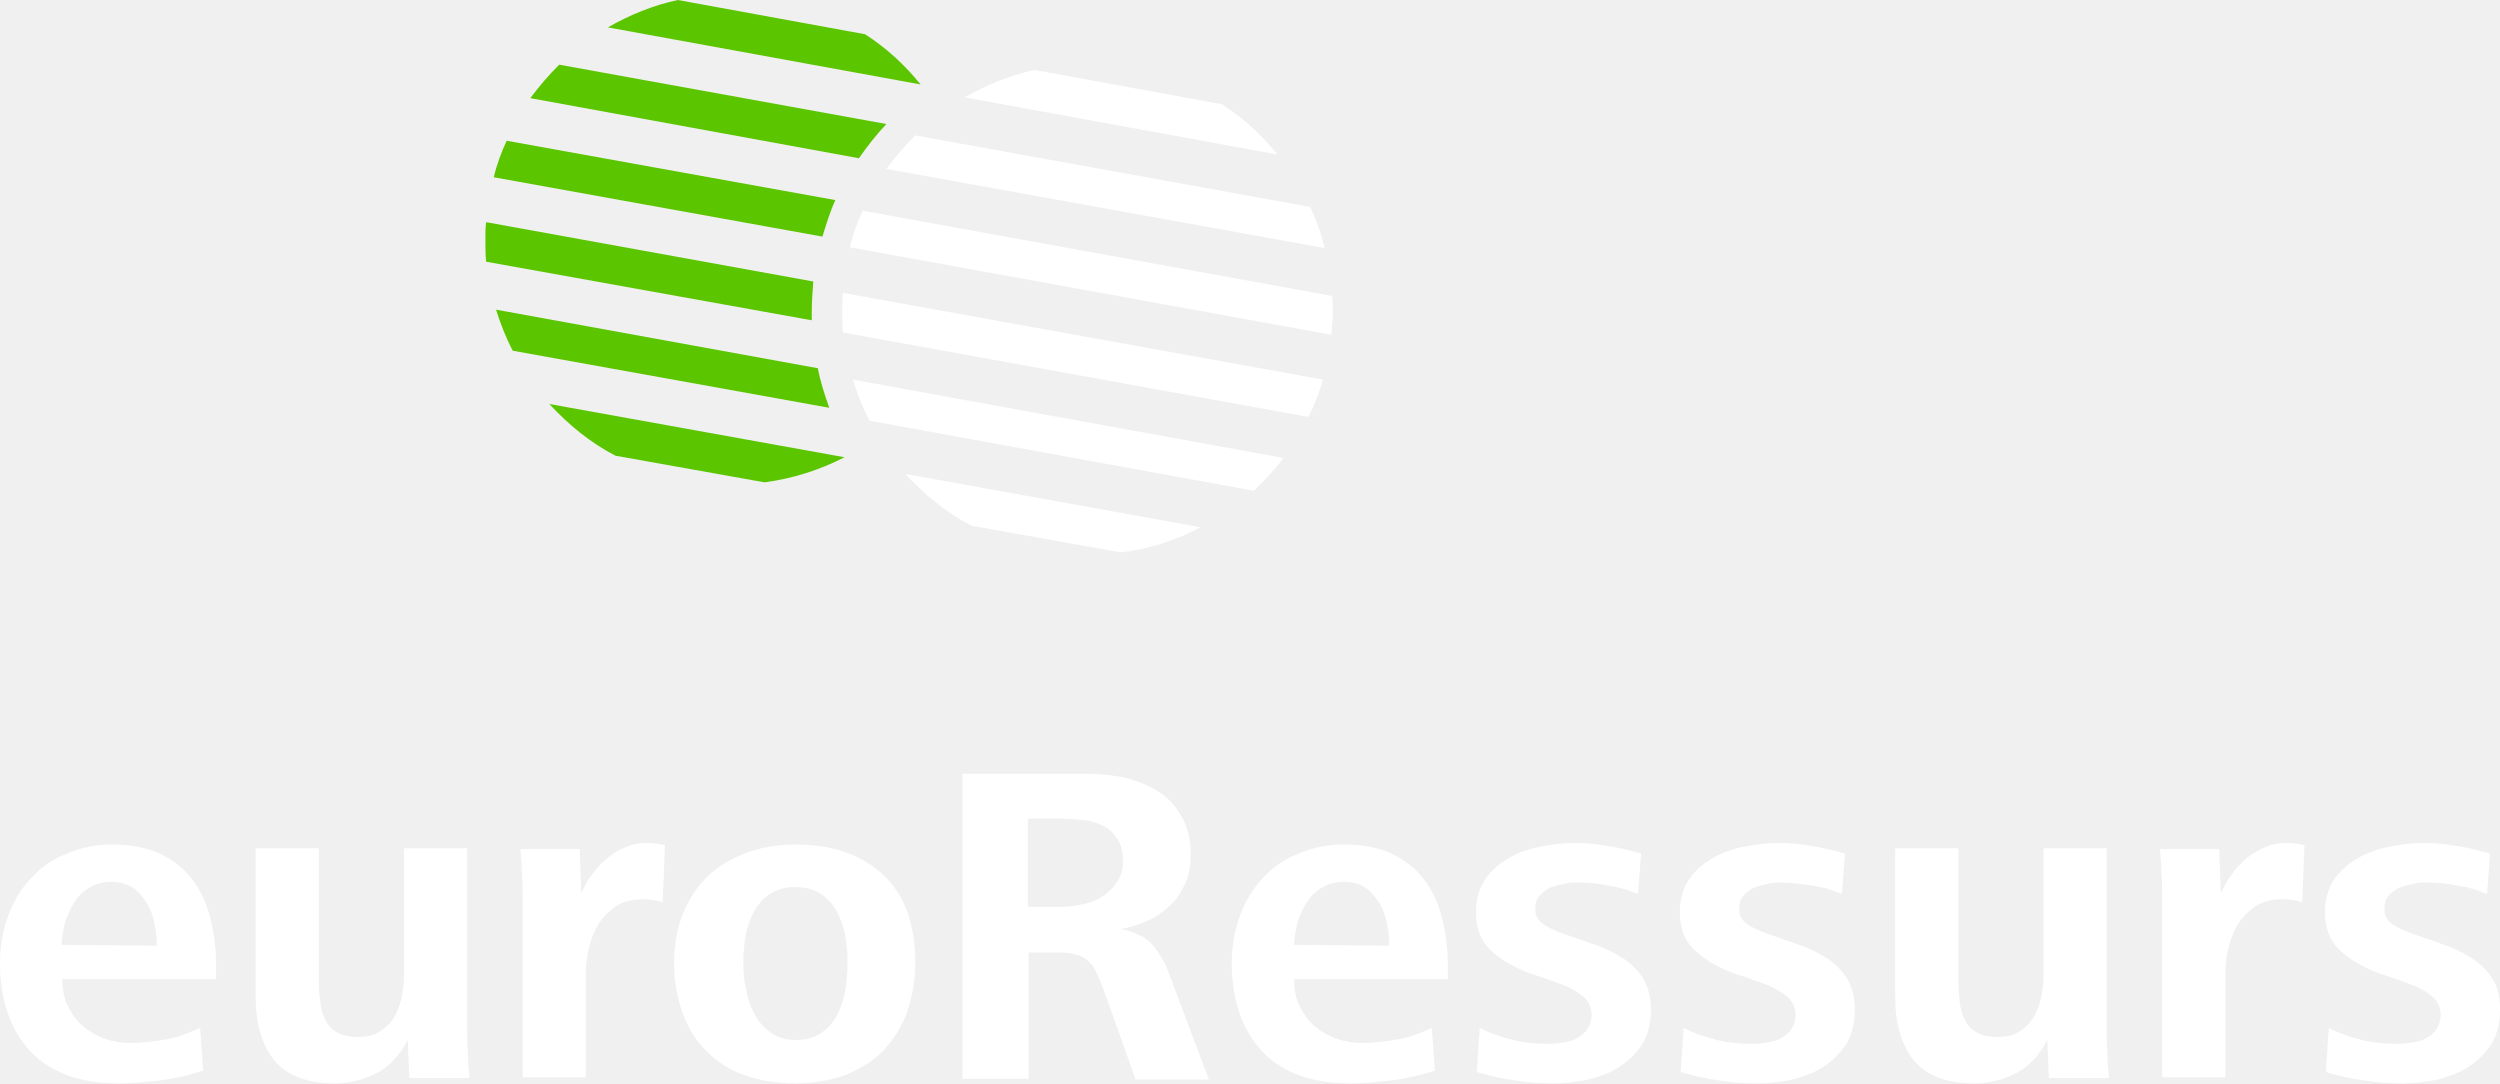
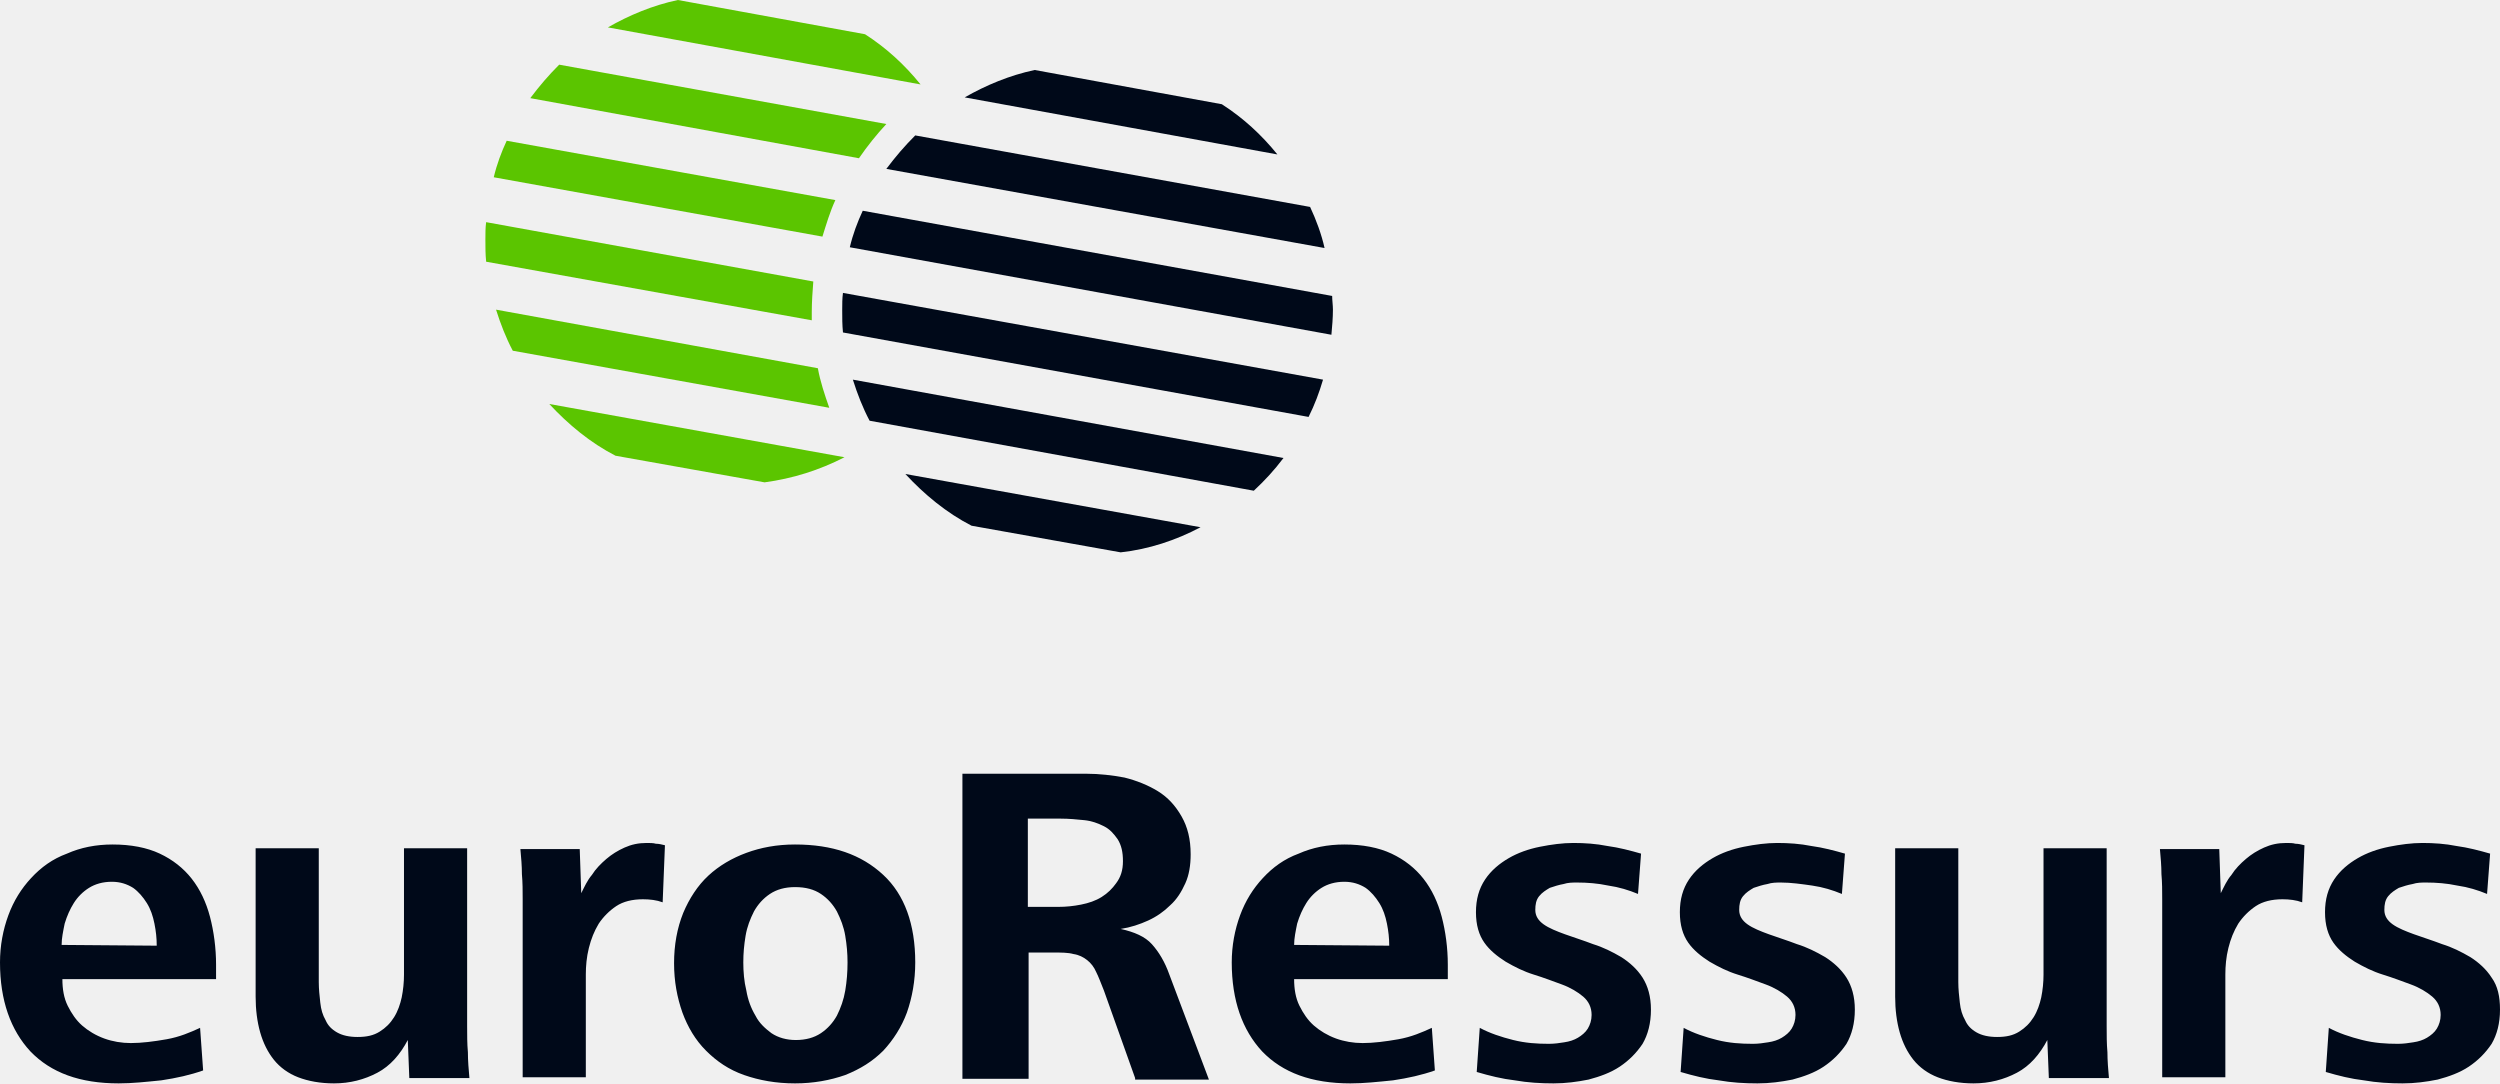
<svg xmlns="http://www.w3.org/2000/svg" id="Layer_1" x="0px" y="0px" viewBox="0 0 328.6 142.4" style="enable-background:new 0 0 328.6 142.4;" xml:space="preserve">
-   <style type="text/css">	.st0{fill-rule:evenodd;clip-rule:evenodd;fill:#FFFFFF;}	.st1{fill-rule:evenodd;clip-rule:evenodd;fill:#5BC500;}</style>
+   <style type="text/css">	.st0{fill-rule:evenodd;clip-rule:evenodd;fill:#000919;}	.st1{fill-rule:evenodd;clip-rule:evenodd;fill:#5BC500;}</style>
  <g>
    <g>
      <path class="st0" d="M160.6,13.7c2.8,1.8,5.2,4,7.3,6.6l-41.1-7.5c2.8-1.6,5.9-2.9,9.2-3.6L160.6,13.7L160.6,13.7z M172.2,27.2   l-51.9-9.4c-1.4,1.4-2.6,2.8-3.8,4.4l57.6,10.4C173.7,30.8,173,28.9,172.2,27.2L172.2,27.2z M175.1,38.9c0,0.6,0.1,1.2,0.1,1.8   c0,1.1-0.1,2.2-0.2,3.3l-63.3-11.5c0.4-1.7,1-3.3,1.7-4.8L175.1,38.9L175.1,38.9z M173.9,49.9l-63.1-11.4   c-0.1,0.7-0.1,1.5-0.1,2.3c0,1,0,1.9,0.1,2.9L172,54.8C172.8,53.2,173.4,51.6,173.9,49.9L173.9,49.9z M168.7,60.2   c-1.2,1.6-2.5,3-3.9,4.3l-50.5-9.2c-0.9-1.7-1.6-3.5-2.2-5.4L168.7,60.2L168.7,60.2z M157.8,69.3l-38.8-7c2.5,2.7,5.4,5.1,8.7,6.8   l19.6,3.5C151,72.2,154.6,71,157.8,69.3z" />
      <path class="st1" d="M113.7,4.5c2.8,1.8,5.2,4,7.3,6.6L79.9,3.6C82.7,2,85.8,0.7,89.1,0L113.7,4.5L113.7,4.5z M112.9,20.8   c1.1-1.6,2.3-3.1,3.6-4.5l-43-7.8c-1.4,1.4-2.6,2.8-3.8,4.4L112.9,20.8L112.9,20.8z M108.1,31.1l-43.2-7.8c0.4-1.7,1-3.3,1.7-4.8   l43.2,7.8C109.1,27.8,108.6,29.5,108.1,31.1L108.1,31.1z M106.7,42.1c0-0.4,0-0.7,0-1.1c0-1.3,0.1-2.7,0.2-4l-43-7.8   c-0.1,0.7-0.1,1.5-0.1,2.3c0,1,0,1.9,0.1,2.9L106.7,42.1L106.7,42.1z M109,53.6l-41.6-7.5c-0.9-1.7-1.6-3.5-2.2-5.4l42.3,7.7   C107.8,50.1,108.4,51.9,109,53.6L109,53.6z M111,60.1l-38.8-7c2.5,2.7,5.4,5.1,8.7,6.8l19.6,3.5C104.2,62.9,107.7,61.8,111,60.1z" />
    </g>
    <g>
      <path class="st0" d="M147.6,113.2c0-1.2-0.2-2.1-0.7-2.9c-0.5-0.7-1-1.3-1.8-1.7s-1.6-0.7-2.6-0.8s-2-0.2-3.1-0.2h-4.3v11.6h4   c1,0,2-0.1,3-0.3s1.9-0.5,2.7-1s1.4-1.1,1.9-1.8C147.3,115.3,147.6,114.4,147.6,113.2L147.6,113.2z M149.2,141.7l-4.1-11.5   c-0.4-1-0.7-1.8-1-2.4c-0.3-0.7-0.7-1.2-1.2-1.6c-0.5-0.4-1.1-0.7-1.8-0.8c-0.7-0.2-1.6-0.2-2.7-0.2h-3.2v16.6h-8.7v-40.1h16.3   c1.7,0,3.4,0.2,5,0.5c1.6,0.4,3.1,1,4.4,1.8c1.3,0.8,2.3,1.9,3.1,3.3c0.8,1.4,1.2,3,1.2,5c0,1.4-0.2,2.7-0.7,3.8s-1.1,2.1-2,2.9   c-0.8,0.8-1.8,1.5-2.9,2c-1.1,0.5-2.3,0.9-3.6,1.1c1.8,0.4,3.2,1,4.1,2c0.9,1,1.7,2.3,2.3,4l5.2,13.8h-9.7V141.7z M182.6,124.3   c0-1-0.1-1.9-0.3-2.9s-0.5-1.9-1-2.7s-1.1-1.5-1.8-2c-0.8-0.5-1.7-0.8-2.8-0.8c-1.2,0-2.2,0.3-3,0.8s-1.5,1.2-2,2   s-0.9,1.7-1.2,2.7c-0.2,1-0.4,1.9-0.4,2.8L182.6,124.3L182.6,124.3z M170.1,128.7c0,1.3,0.2,2.5,0.7,3.5s1.1,1.9,1.9,2.6   c0.8,0.7,1.8,1.3,2.9,1.7c1.1,0.4,2.3,0.6,3.5,0.6c1.4,0,3-0.2,4.7-0.5c1.7-0.3,3.1-0.9,4.4-1.5l0.4,5.6c-1.7,0.6-3.5,1-5.5,1.3   c-2,0.2-3.8,0.4-5.6,0.4c-5.1,0-8.9-1.4-11.6-4.2c-2.6-2.8-4-6.7-4-11.7c0-2.2,0.4-4.3,1.1-6.2c0.7-1.9,1.7-3.5,3-4.9   s2.8-2.5,4.7-3.2c1.8-0.8,3.8-1.2,6-1.2c2.4,0,4.5,0.4,6.2,1.2s3.1,1.9,4.2,3.3c1.1,1.4,1.9,3.1,2.4,5s0.8,4.1,0.8,6.3v1.9   L170.1,128.7L170.1,128.7z M217,132.7c0,1.8-0.4,3.3-1.1,4.5c-0.8,1.2-1.8,2.2-3,3c-1.2,0.8-2.6,1.3-4.1,1.7   c-1.5,0.3-3,0.5-4.6,0.5c-1.7,0-3.4-0.1-5.1-0.4c-1.7-0.2-3.3-0.6-5-1.1l0.4-5.8c1.3,0.7,2.8,1.2,4.4,1.6s3.1,0.5,4.7,0.5   c0.7,0,1.4-0.1,2-0.2c0.7-0.1,1.3-0.3,1.8-0.6c0.5-0.3,1-0.7,1.3-1.2s0.5-1.1,0.5-1.8c0-1-0.4-1.8-1.1-2.4   c-0.7-0.6-1.7-1.2-2.8-1.6c-1.1-0.4-2.4-0.9-3.7-1.3c-1.3-0.4-2.5-1-3.7-1.7c-1.1-0.7-2.1-1.5-2.8-2.5c-0.7-1-1.1-2.3-1.1-4   s0.4-3.1,1.2-4.3c0.8-1.2,1.9-2.1,3.1-2.8s2.6-1.2,4.1-1.5s3-0.5,4.4-0.5c1.5,0,3,0.1,4.5,0.4c1.5,0.2,3,0.6,4.4,1l-0.4,5.3   c-1.2-0.5-2.5-0.9-3.9-1.1c-1.4-0.3-2.8-0.4-4.1-0.4c-0.6,0-1.2,0-1.8,0.2c-0.6,0.1-1.2,0.3-1.8,0.5c-0.5,0.3-1,0.6-1.4,1.1   s-0.5,1.1-0.5,1.8c0,0.8,0.4,1.4,1.1,1.9s1.7,0.9,2.8,1.3c1.1,0.4,2.4,0.8,3.7,1.3c1.3,0.4,2.5,1,3.7,1.7c1.1,0.7,2.1,1.6,2.8,2.7   C216.6,129.6,217,131,217,132.7L217,132.7z M243.8,132.7c0,1.8-0.4,3.3-1.1,4.5c-0.8,1.2-1.8,2.2-3,3c-1.2,0.8-2.6,1.3-4.1,1.7   c-1.5,0.3-3,0.5-4.6,0.5c-1.7,0-3.4-0.1-5.1-0.4c-1.7-0.2-3.3-0.6-5-1.1l0.4-5.8c1.3,0.7,2.8,1.2,4.4,1.6s3.1,0.5,4.7,0.5   c0.7,0,1.4-0.1,2-0.2c0.7-0.1,1.3-0.3,1.8-0.6c0.5-0.3,1-0.7,1.3-1.2s0.5-1.1,0.5-1.8c0-1-0.4-1.8-1.1-2.4   c-0.7-0.6-1.7-1.2-2.8-1.6c-1.1-0.4-2.4-0.9-3.7-1.3c-1.3-0.4-2.5-1-3.7-1.7c-1.1-0.7-2.1-1.5-2.8-2.5c-0.7-1-1.1-2.3-1.1-4   s0.4-3.1,1.2-4.3c0.8-1.2,1.9-2.1,3.1-2.8s2.6-1.2,4.1-1.5s3-0.5,4.4-0.5c1.5,0,3,0.1,4.5,0.4c1.5,0.2,3,0.6,4.4,1l-0.4,5.3   c-1.2-0.5-2.5-0.9-3.9-1.1s-2.8-0.4-4.1-0.4c-0.6,0-1.2,0-1.8,0.2c-0.6,0.1-1.2,0.3-1.8,0.5c-0.5,0.3-1,0.6-1.4,1.1   s-0.5,1.1-0.5,1.8c0,0.8,0.4,1.4,1.1,1.9s1.7,0.9,2.8,1.3c1.1,0.4,2.4,0.8,3.7,1.3c1.3,0.4,2.5,1,3.7,1.7c1.1,0.7,2.1,1.6,2.8,2.7   C243.4,129.6,243.8,131,243.8,132.7L243.8,132.7z M269.3,141.7l-0.2-5c-1,1.9-2.3,3.4-4,4.3c-1.7,0.9-3.6,1.4-5.7,1.4   c-1.8,0-3.4-0.3-4.7-0.8c-1.3-0.5-2.4-1.3-3.2-2.3c-0.8-1-1.4-2.2-1.8-3.6s-0.6-3-0.6-4.7v-19.5h8.3v17.6c0,0.9,0.1,1.8,0.2,2.7   s0.3,1.6,0.7,2.3c0.3,0.7,0.8,1.2,1.5,1.6s1.6,0.6,2.7,0.6c1.2,0,2.1-0.2,2.9-0.7s1.4-1.1,1.9-1.9c0.5-0.8,0.8-1.7,1-2.6   c0.2-1,0.3-2,0.3-3v-16.6h8.3v23.4c0,1.1,0,2.3,0.1,3.4c0,1.1,0.1,2.3,0.2,3.4H269.3L269.3,141.7z M302.6,118.6   c-0.8-0.3-1.7-0.4-2.6-0.4c-1.4,0-2.6,0.3-3.5,0.9c-0.9,0.6-1.7,1.4-2.3,2.3c-0.6,1-1,2-1.3,3.2s-0.4,2.4-0.4,3.5v13.5h-8.3v-23.4   c0-1.1,0-2.2-0.1-3.3c0-1.1-0.1-2.2-0.2-3.3h7.8l0.2,5.8c0.4-0.8,0.8-1.7,1.4-2.4c0.5-0.8,1.2-1.5,1.9-2.1   c0.7-0.6,1.5-1.1,2.4-1.5s1.8-0.6,2.9-0.6c0.4,0,0.9,0,1.2,0.1c0.4,0,0.8,0.1,1.2,0.2L302.6,118.6L302.6,118.6z M328.6,132.7   c0,1.8-0.4,3.3-1.1,4.5c-0.8,1.2-1.8,2.2-3,3c-1.2,0.8-2.6,1.3-4.1,1.7c-1.5,0.3-3,0.5-4.6,0.5c-1.7,0-3.4-0.1-5.1-0.4   c-1.7-0.2-3.3-0.6-5-1.1l0.4-5.8c1.3,0.7,2.8,1.2,4.4,1.6s3.1,0.5,4.7,0.5c0.7,0,1.4-0.1,2-0.2c0.7-0.1,1.3-0.3,1.8-0.6   c0.5-0.3,1-0.7,1.3-1.2s0.5-1.1,0.5-1.8c0-1-0.4-1.8-1.1-2.4c-0.7-0.6-1.7-1.2-2.8-1.6c-1.1-0.4-2.4-0.9-3.7-1.3   c-1.3-0.4-2.5-1-3.7-1.7c-1.1-0.7-2.1-1.5-2.8-2.5c-0.7-1-1.1-2.3-1.1-4s0.4-3.1,1.2-4.3c0.8-1.2,1.9-2.1,3.1-2.8s2.6-1.2,4.1-1.5   s3-0.5,4.4-0.5c1.5,0,3,0.1,4.5,0.4c1.5,0.2,3,0.6,4.4,1l-0.4,5.3c-1.2-0.5-2.5-0.9-3.9-1.1c-1.4-0.3-2.8-0.4-4.1-0.4   c-0.6,0-1.2,0-1.8,0.2c-0.6,0.1-1.2,0.3-1.8,0.5c-0.5,0.3-1,0.6-1.4,1.1s-0.5,1.1-0.5,1.8c0,0.8,0.4,1.4,1.1,1.9s1.7,0.9,2.8,1.3   c1.1,0.4,2.4,0.8,3.7,1.3c1.3,0.4,2.5,1,3.7,1.7c1.1,0.7,2.1,1.6,2.8,2.7C328.3,129.6,328.6,131,328.6,132.7z" />
      <path class="st0" d="M20.6,124.3c0-1-0.1-1.9-0.3-2.9c-0.2-1-0.5-1.9-1-2.7s-1.1-1.5-1.8-2c-0.8-0.5-1.7-0.8-2.8-0.8   c-1.2,0-2.2,0.3-3,0.8s-1.5,1.2-2,2s-0.9,1.7-1.2,2.7c-0.2,1-0.4,1.9-0.4,2.8L20.6,124.3L20.6,124.3z M8.2,128.7   c0,1.3,0.2,2.5,0.7,3.5s1.1,1.9,1.9,2.6s1.8,1.3,2.9,1.7s2.3,0.6,3.5,0.6c1.4,0,3-0.2,4.7-0.5c1.7-0.3,3.1-0.9,4.4-1.5l0.4,5.6   c-1.7,0.6-3.5,1-5.5,1.3c-2,0.2-3.8,0.4-5.6,0.4c-5.1,0-8.9-1.4-11.6-4.2c-2.6-2.8-4-6.7-4-11.7c0-2.2,0.4-4.3,1.1-6.2   s1.7-3.5,3-4.9s2.8-2.5,4.7-3.2c1.8-0.8,3.8-1.2,6-1.2c2.4,0,4.5,0.4,6.2,1.2s3.1,1.9,4.2,3.3c1.1,1.4,1.9,3.1,2.4,5   s0.8,4.1,0.8,6.3v1.9L8.2,128.7L8.2,128.7z M53.8,141.7l-0.2-5c-1,1.9-2.3,3.4-4,4.3c-1.7,0.9-3.6,1.4-5.7,1.4   c-1.8,0-3.4-0.3-4.7-0.8c-1.3-0.5-2.4-1.3-3.2-2.3c-0.8-1-1.4-2.2-1.8-3.6s-0.6-3-0.6-4.7v-19.5h8.3v17.6c0,0.9,0.1,1.8,0.2,2.7   s0.3,1.6,0.7,2.3c0.3,0.7,0.8,1.2,1.5,1.6s1.6,0.6,2.7,0.6c1.2,0,2.1-0.2,2.9-0.7s1.4-1.1,1.9-1.9c0.5-0.8,0.8-1.7,1-2.6   c0.2-1,0.3-2,0.3-3v-16.6h8.3v23.4c0,1.1,0,2.3,0.1,3.4c0,1.1,0.1,2.3,0.2,3.4H53.8L53.8,141.7z M87.1,118.6   c-0.8-0.3-1.7-0.4-2.6-0.4c-1.4,0-2.6,0.3-3.5,0.9c-0.9,0.6-1.7,1.4-2.3,2.3c-0.6,1-1,2-1.3,3.2S77,127,77,128.1v13.5h-8.3v-23.4   c0-1.1,0-2.2-0.1-3.3c0-1.1-0.1-2.2-0.2-3.3h7.8l0.2,5.8c0.4-0.8,0.8-1.7,1.4-2.4c0.5-0.8,1.2-1.5,1.9-2.1s1.5-1.1,2.4-1.5   s1.8-0.6,2.9-0.6c0.4,0,0.9,0,1.2,0.1c0.4,0,0.8,0.1,1.2,0.2L87.1,118.6L87.1,118.6z M111.4,126.5c0-1.2-0.1-2.3-0.3-3.5   s-0.6-2.2-1.1-3.2c-0.5-0.9-1.2-1.7-2.1-2.3c-0.9-0.6-2-0.9-3.4-0.9c-1.3,0-2.4,0.3-3.3,0.9c-0.9,0.6-1.6,1.4-2.1,2.3   c-0.5,1-0.9,2-1.1,3.2c-0.2,1.2-0.3,2.3-0.3,3.5s0.1,2.5,0.4,3.7c0.2,1.2,0.6,2.3,1.2,3.3c0.5,1,1.3,1.7,2.1,2.3   c0.9,0.6,2,0.9,3.2,0.9c1.3,0,2.4-0.3,3.3-0.9c0.9-0.6,1.6-1.4,2.1-2.3c0.5-1,0.9-2.1,1.1-3.3C111.3,129,111.4,127.8,111.4,126.5   L111.4,126.5z M120.3,126.5c0,2.4-0.4,4.6-1.1,6.6c-0.7,1.9-1.8,3.6-3.1,5c-1.4,1.4-3,2.4-5,3.2c-2,0.7-4.2,1.1-6.6,1.1   c-2.5,0-4.7-0.4-6.7-1.1c-2-0.7-3.6-1.8-5-3.2s-2.4-3.1-3.1-5c-0.7-2-1.1-4.1-1.1-6.5c0-2.4,0.4-4.6,1.2-6.6   c0.8-1.9,1.9-3.6,3.3-4.9c1.4-1.3,3.1-2.3,5-3s4-1.1,6.4-1.1c4.9,0,8.7,1.3,11.6,4C118.9,117.6,120.3,121.5,120.3,126.5z" />
    </g>
  </g>
</svg>
